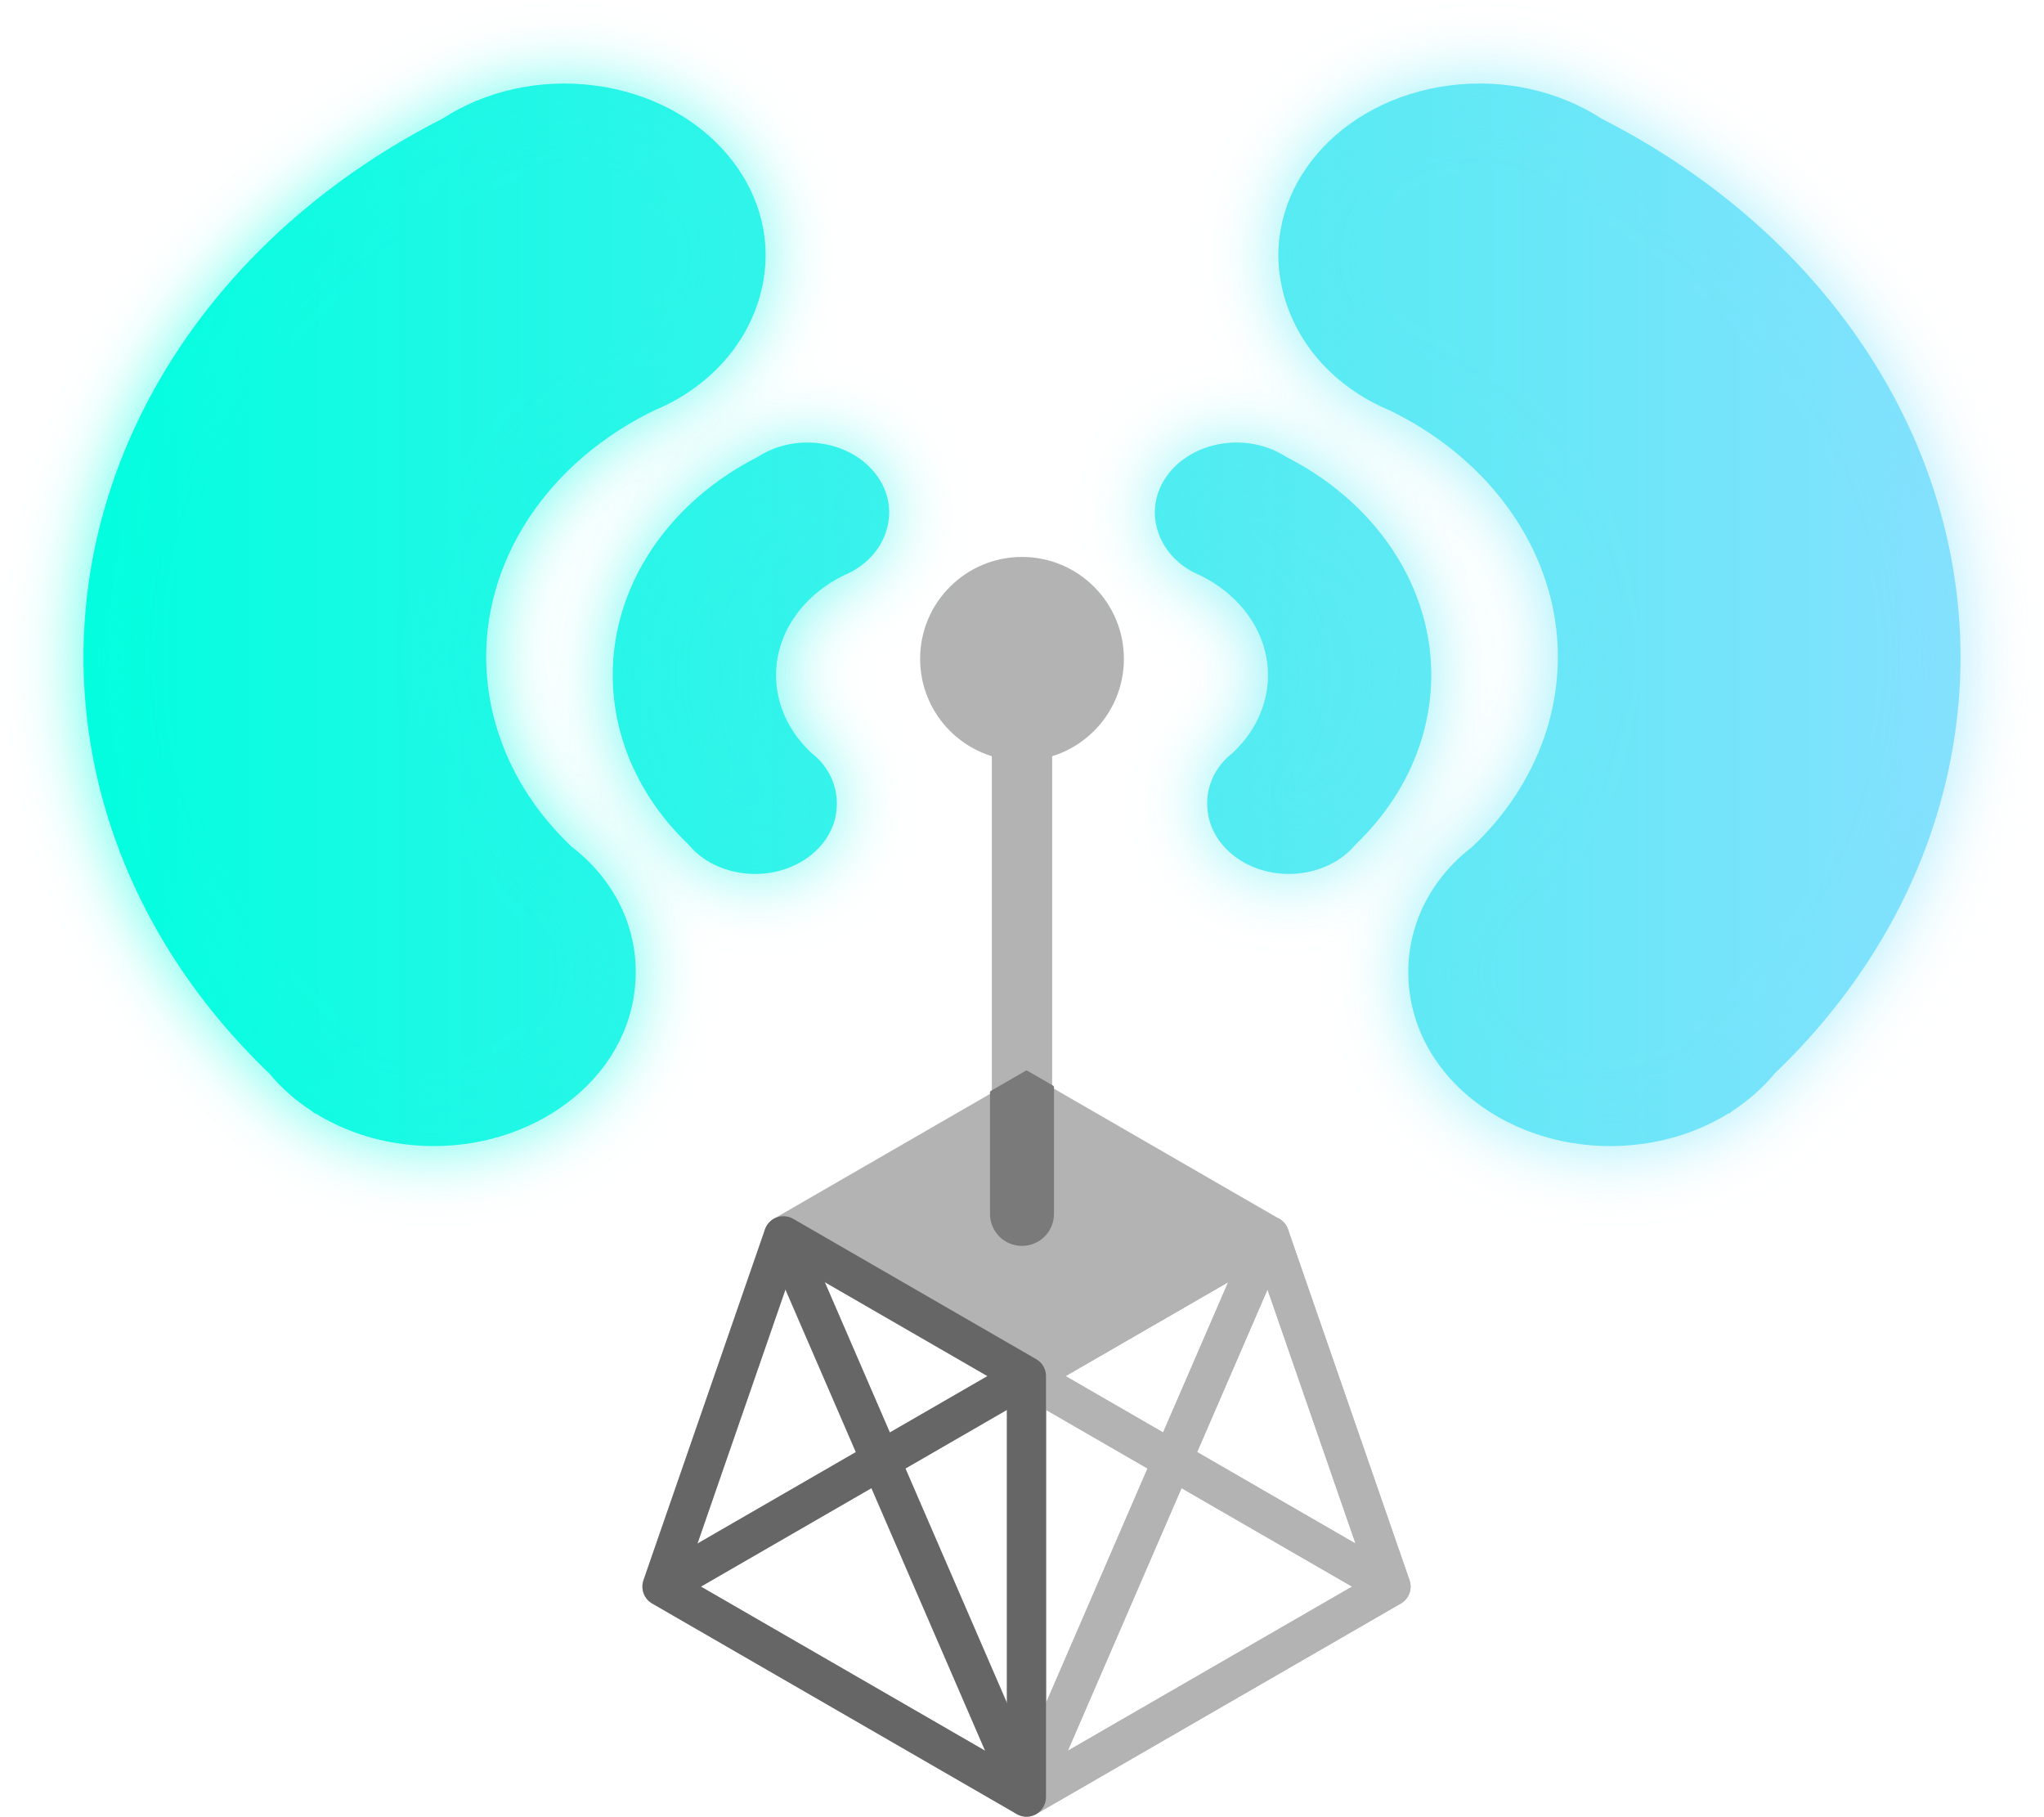
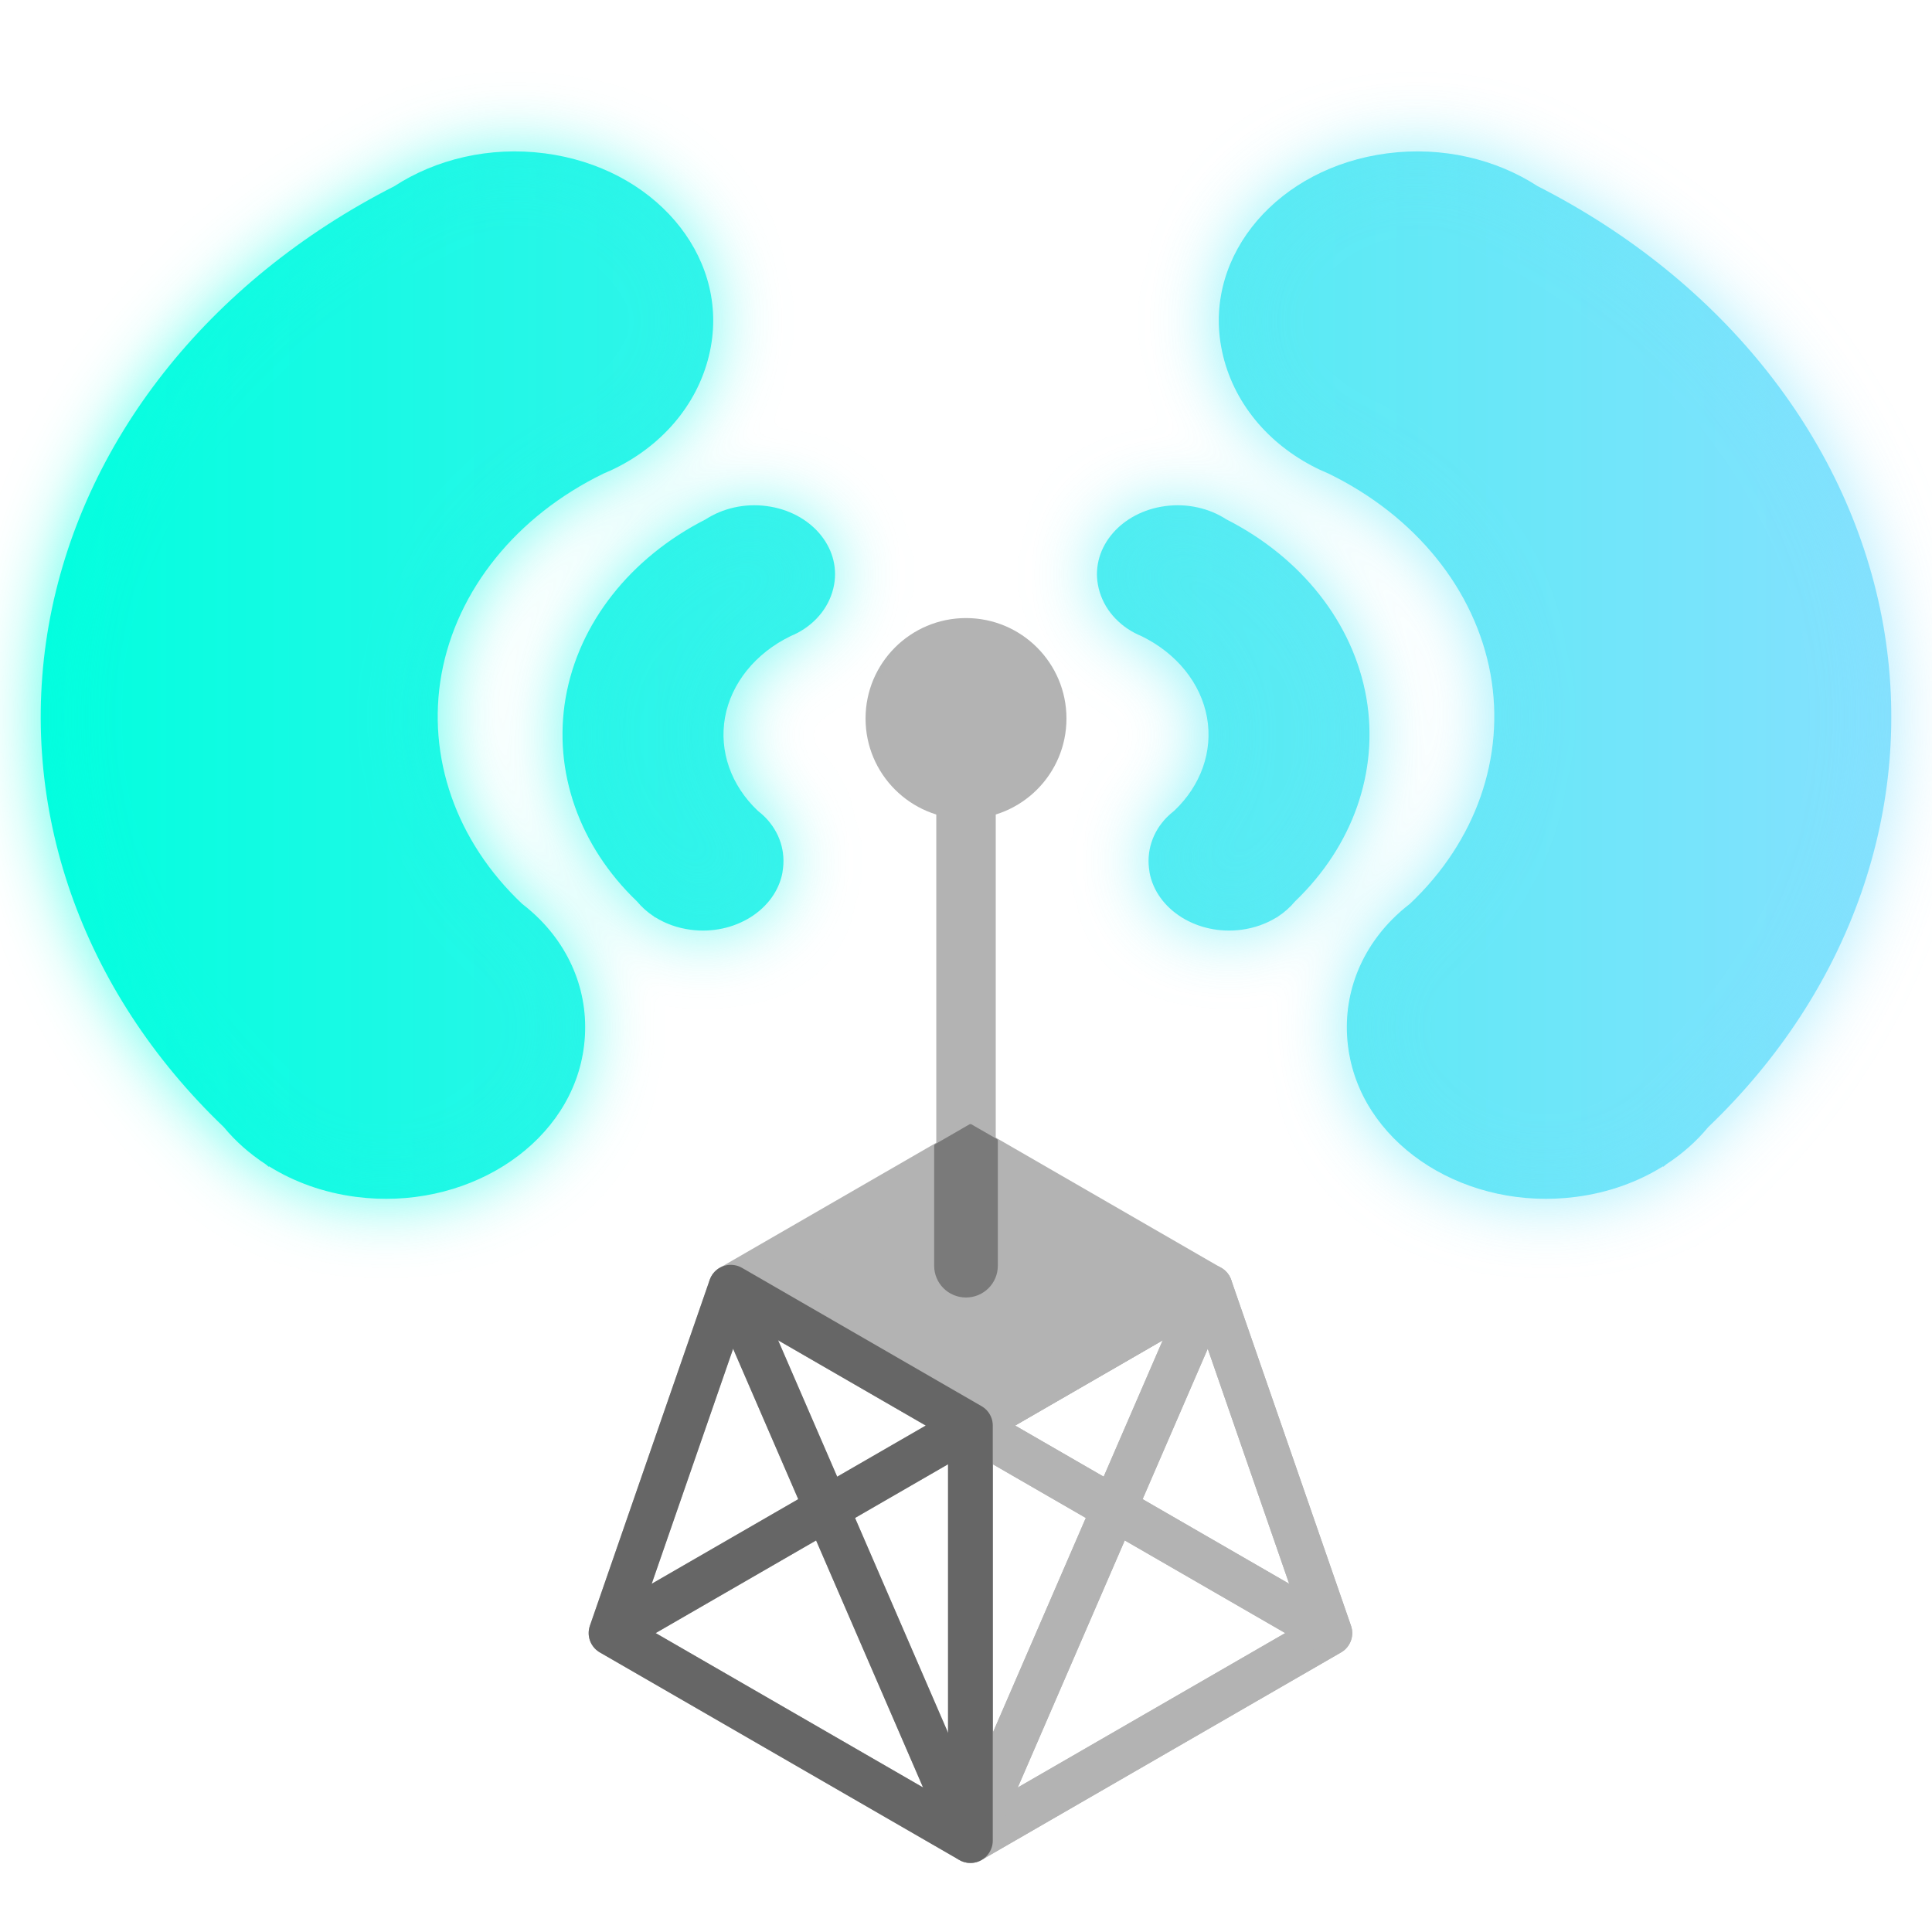
- <svg xmlns="http://www.w3.org/2000/svg" xmlns:xlink="http://www.w3.org/1999/xlink" width="209.562" height="186.224" viewBox="0 0 55.447 49.272" version="1.1" id="svg5" xml:space="preserve">
+ <svg xmlns="http://www.w3.org/2000/svg" xmlns:xlink="http://www.w3.org/1999/xlink" width="173" height="173" viewBox="0 0 45.773 45.773" version="1.1" id="svg5" xml:space="preserve">
  <defs id="defs2">
    <linearGradient id="linearGradient42326">
      <stop style="stop-color:#00ffde;stop-opacity:1;" offset="0" id="stop42322" />
      <stop style="stop-color:#87e0ff;stop-opacity:1;" offset="1" id="stop42324" />
    </linearGradient>
    <rect x="1665.803" y="175.768" width="872.183" height="298.273" id="rect5677" />
    <rect x="1805.619" y="150.468" width="732.368" height="332.894" id="rect5671" />
    <rect x="1665.803" y="175.768" width="872.183" height="298.273" id="rect8036" />
    <rect x="1665.803" y="175.768" width="872.183" height="298.273" id="rect836" />
    <linearGradient xlink:href="#linearGradient42326" id="linearGradient42328" x1="361.137" y1="262.076" x2="374.92" y2="262.076" gradientUnits="userSpaceOnUse" gradientTransform="matrix(3.806712,0,0,3.806712,-999.894,-709.0777)" />
    <rect x="1665.803" y="175.768" width="872.183" height="298.273" id="rect52157" />
    <rect x="1665.803" y="175.768" width="872.183" height="298.273" id="rect52175" />
    <rect x="1665.803" y="175.768" width="872.183" height="298.273" id="rect52345" />
    <filter style="color-interpolation-filters:sRGB" id="filter52623" x="-0.044" y="-0.079" width="1.089" height="1.157">
      <feGaussianBlur stdDeviation="0.944" id="feGaussianBlur52625" />
    </filter>
    <linearGradient xlink:href="#linearGradient42326" id="linearGradient475" gradientUnits="userSpaceOnUse" gradientTransform="matrix(3.806712,0,0,3.806712,-999.894,-709.0777)" x1="361.137" y1="262.076" x2="374.92" y2="262.076" />
  </defs>
-   <g id="layer1" transform="translate(-373.3625,-271.8955)">
-     <rect style="opacity:1;fill:#b3b3b3;fill-opacity:1;fill-rule:evenodd;stroke:none;stroke-width:0.1;stroke-linecap:round;stroke-linejoin:round;stroke-dasharray:none;stroke-opacity:1" id="rect14993" width="15.931" height="1.636" x="-305.638" y="400.268" ry="0.818" transform="rotate(-90)" />
-     <text xml:space="preserve" transform="scale(0.2645833)" id="text5669" style="font-style:normal;font-weight:normal;font-size:40px;line-height:1.25;font-family:sans-serif;white-space:pre;shape-inside:url(#rect5671);display:inline;fill:#000000;fill-opacity:1;stroke:none" />
-     <circle style="opacity:1;fill:#b3b3b3;fill-opacity:1;fill-rule:evenodd;stroke:none;stroke-width:0.101;stroke-linecap:round;stroke-linejoin:round;stroke-dasharray:none;stroke-opacity:0.804" id="path13787" cx="401.086" cy="289.765" r="2.764" />
-     <path id="path41166" style="fill:url(#linearGradient475);fill-opacity:1;fill-rule:evenodd;stroke:none;stroke-width:0.407;stroke-linecap:round;stroke-linejoin:round;stroke-dasharray:none;stroke-opacity:1" d="m 390.539,299.015 c -0.461,2.549 -3.254,4.3 -6.238,3.911 -0.895,-0.116 -1.706,-0.413 -2.39,-0.839 l -0.011,0.011 a 16.984,19.889 89.609 0 1 -0.08,-0.067 c -0.445,-0.29 -0.834,-0.635 -1.153,-1.022 a 16.984,19.889 89.609 0 1 -4.819,-13.813 16.984,19.889 89.609 0 1 9.51,-12.078 c 1.14,-0.741 2.615,-1.102 4.141,-0.903 2.984,0.389 5.028,2.77 4.567,5.318 -0.254,1.405 -1.182,2.581 -2.494,3.276 -0.148,0.079 -0.302,0.151 -0.461,0.217 a 7.698,9.015 89.609 0 0 -4.456,5.514 7.698,9.015 89.609 0 0 2.215,6.321 c 0.177,0.136 0.342,0.282 0.495,0.436 0.98,0.993 1.425,2.333 1.174,3.72 z m 5.499,-5.024 c -0.186,1.035 -1.318,1.745 -2.528,1.586 -0.363,-0.048 -0.692,-0.168 -0.97,-0.341 l -0.004,0.004 a 8.067,6.897 1.1357735e-4 0 1 -0.034,-0.027 c -0.18,-0.118 -0.338,-0.258 -0.468,-0.416 a 8.067,6.897 1.1357735e-4 0 1 -1.962,-5.611 8.067,6.897 1.1357735e-4 0 1 3.851,-4.901 c 0.462,-0.3 1.06,-0.447 1.679,-0.365 1.21,0.159 2.041,1.127 1.855,2.161 -0.102,0.57 -0.478,1.048 -1.01,1.329 -0.06,0.03 -0.123,0.061 -0.187,0.087 a 3.656,3.126 1.2125107e-4 0 0 -1.805,2.238 3.656,3.126 1.2125107e-4 0 0 0.902,2.568 c 0.072,0.056 0.139,0.115 0.201,0.177 0.398,0.404 0.579,0.948 0.478,1.511 z m 15.595,5.024 c 0.461,2.549 3.254,4.3 6.238,3.911 0.895,-0.116 1.706,-0.413 2.39,-0.839 l 0.011,0.011 a 19.889,16.984 0.391 0 0 0.08,-0.067 c 0.445,-0.29 0.834,-0.635 1.153,-1.022 a 19.889,16.984 0.391 0 0 4.819,-13.813 19.889,16.984 0.391 0 0 -9.51,-12.078 c -1.14,-0.741 -2.615,-1.102 -4.141,-0.903 -2.984,0.389 -5.028,2.77 -4.567,5.318 0.254,1.405 1.182,2.581 2.494,3.276 0.148,0.079 0.302,0.151 0.461,0.217 a 9.015,7.698 0.391 0 1 4.456,5.514 9.015,7.698 0.391 0 1 -2.215,6.321 c -0.177,0.136 -0.343,0.282 -0.495,0.436 -0.98,0.993 -1.425,2.333 -1.174,3.72 z m -5.499,-5.024 c 0.186,1.035 1.318,1.745 2.528,1.586 0.363,-0.048 0.692,-0.168 0.97,-0.341 l 0.004,0.004 a 6.897,8.067 90 0 0 0.034,-0.027 c 0.18,-0.118 0.338,-0.258 0.468,-0.416 a 6.897,8.067 90 0 0 1.962,-5.611 6.897,8.067 90 0 0 -3.851,-4.901 c -0.462,-0.3 -1.06,-0.447 -1.679,-0.365 -1.21,0.159 -2.041,1.127 -1.855,2.161 0.102,0.57 0.478,1.048 1.01,1.329 0.06,0.03 0.123,0.061 0.187,0.087 a 3.126,3.656 90 0 1 1.805,2.238 3.126,3.656 90 0 1 -0.902,2.568 c -0.072,0.056 -0.139,0.115 -0.201,0.177 -0.398,0.404 -0.579,0.948 -0.478,1.511 z" />
-     <path style="fill:#b3b3b3;fill-opacity:1;stroke:#b3b3b3;stroke-width:1.058;stroke-linecap:butt;stroke-linejoin:round;stroke-dasharray:none;stroke-opacity:1" d="m 401.208,301.604 -6.593,3.807 6.593,3.807 6.593,-3.807 z" id="path41178" />
-     <path id="rect41188" style="opacity:1;fill:#7a7a7a;fill-opacity:1;fill-rule:evenodd;stroke:#7a7a7a;stroke-width:0.1;stroke-linecap:round;stroke-linejoin:round;stroke-dasharray:none;stroke-opacity:1" d="m 401.208,300.982 -0.94,0.543 -2.3e-4,3.294 c -4e-5,0.453 0.365,0.818 0.818,0.818 0.453,0 0.818,-0.365 0.818,-0.818 l 2.3e-4,-3.436 z" />
-     <path style="fill:none;fill-opacity:1;stroke:#b3b3b3;stroke-width:1.058;stroke-linecap:butt;stroke-linejoin:round;stroke-dasharray:none;stroke-opacity:1" d="m 401.208,309.218 v 11.42 l -9.89,-5.71 3.297,-9.517 z" id="path41196" />
-     <path style="fill:none;fill-opacity:1;stroke:#b3b3b3;stroke-width:1.058;stroke-linecap:butt;stroke-linejoin:round;stroke-dasharray:none;stroke-opacity:1" d="m 407.801,305.411 1.096,3.164 2.201,6.353 -9.89,5.71 v -11.42 z" id="path41198" />
-     <path style="fill:none;stroke:#b3b3b3;stroke-width:1.058;stroke-linecap:butt;stroke-linejoin:miter;stroke-dasharray:none;stroke-opacity:1" d="m 394.614,305.411 6.593,15.227" id="path42222" />
-     <path style="fill:none;stroke:#b3b3b3;stroke-width:1.058;stroke-linecap:butt;stroke-linejoin:miter;stroke-dasharray:none;stroke-opacity:1" d="m 401.208,309.218 -9.89,5.71" id="path42224" />
-     <path style="fill:none;stroke:#b3b3b3;stroke-width:1.058;stroke-linecap:butt;stroke-linejoin:miter;stroke-dasharray:none;stroke-opacity:1" d="m 407.801,305.411 -6.593,15.227" id="path42226" />
-     <path style="fill:none;stroke:#b3b3b3;stroke-width:1.058;stroke-linecap:butt;stroke-linejoin:miter;stroke-dasharray:none;stroke-opacity:1" d="m 411.098,314.928 -9.89,-5.71" id="path42228" />
-     <path style="fill:none;fill-opacity:1;stroke:#b3b3b3;stroke-width:1.058;stroke-linecap:butt;stroke-linejoin:round;stroke-dasharray:none;stroke-opacity:1" d="m 407.801,305.411 1.096,3.164 2.201,6.353 -9.89,5.71 v -11.42 z" id="path42301" />
-     <path style="fill:none;stroke:#b3b3b3;stroke-width:1.058;stroke-linecap:butt;stroke-linejoin:miter;stroke-dasharray:none;stroke-opacity:1" d="m 407.801,305.411 -6.593,15.227" id="path42307" />
-     <path style="fill:none;stroke:#b3b3b3;stroke-width:1.058;stroke-linecap:butt;stroke-linejoin:miter;stroke-dasharray:none;stroke-opacity:1" d="m 411.098,314.928 -9.89,-5.71" id="path42309" />
-     <path style="fill:none;stroke:#666666;stroke-width:1.058;stroke-linecap:butt;stroke-linejoin:miter;stroke-dasharray:none;stroke-opacity:1" d="m 394.614,305.411 6.593,15.227" id="path42303" />
-     <path style="fill:none;stroke:#666666;stroke-width:1.058;stroke-linecap:butt;stroke-linejoin:miter;stroke-dasharray:none;stroke-opacity:1" d="m 401.208,309.218 -9.89,5.71" id="path42305" />
-     <path style="fill:none;fill-opacity:1;stroke:#666666;stroke-width:1.058;stroke-linecap:butt;stroke-linejoin:round;stroke-dasharray:none;stroke-opacity:1" d="m 401.208,309.218 v 11.42 l -9.89,-5.71 3.297,-9.517 z" id="path42299" />
-     <path id="path52621" style="opacity:0.667;fill:url(#linearGradient42328);fill-opacity:1;fill-rule:evenodd;stroke:none;stroke-width:0.407;stroke-linecap:round;stroke-linejoin:round;stroke-dasharray:none;stroke-opacity:1;filter:url(#filter52623)" d="m 390.539,299.015 c -0.461,2.549 -3.254,4.3 -6.238,3.911 -0.895,-0.116 -1.706,-0.413 -2.39,-0.839 l -0.011,0.011 a 16.984,19.889 89.609 0 1 -0.08,-0.067 c -0.445,-0.29 -0.834,-0.635 -1.153,-1.022 a 16.984,19.889 89.609 0 1 -4.819,-13.813 16.984,19.889 89.609 0 1 9.51,-12.078 c 1.14,-0.741 2.615,-1.102 4.141,-0.903 2.984,0.389 5.028,2.77 4.567,5.318 -0.254,1.405 -1.182,2.581 -2.494,3.276 -0.148,0.079 -0.302,0.151 -0.461,0.217 a 7.698,9.015 89.609 0 0 -4.456,5.514 7.698,9.015 89.609 0 0 2.215,6.321 c 0.177,0.136 0.342,0.282 0.495,0.436 0.98,0.993 1.425,2.333 1.174,3.72 z m 5.499,-5.024 c -0.186,1.035 -1.318,1.745 -2.528,1.586 -0.363,-0.048 -0.692,-0.168 -0.97,-0.341 l -0.004,0.004 a 8.067,6.897 1.1357735e-4 0 1 -0.034,-0.027 c -0.18,-0.118 -0.338,-0.258 -0.468,-0.416 a 8.067,6.897 1.1357735e-4 0 1 -1.962,-5.611 8.067,6.897 1.1357735e-4 0 1 3.851,-4.901 c 0.462,-0.3 1.06,-0.447 1.679,-0.365 1.21,0.159 2.041,1.127 1.855,2.161 -0.102,0.57 -0.478,1.048 -1.01,1.329 -0.06,0.03 -0.123,0.061 -0.187,0.087 a 3.656,3.126 1.2125107e-4 0 0 -1.805,2.238 3.656,3.126 1.2125107e-4 0 0 0.902,2.568 c 0.072,0.056 0.139,0.115 0.201,0.177 0.398,0.404 0.579,0.948 0.478,1.511 z m 15.595,5.024 c 0.461,2.549 3.254,4.3 6.238,3.911 0.895,-0.116 1.706,-0.413 2.39,-0.839 l 0.011,0.011 a 19.889,16.984 0.391 0 0 0.08,-0.067 c 0.445,-0.29 0.834,-0.635 1.153,-1.022 a 19.889,16.984 0.391 0 0 4.819,-13.813 19.889,16.984 0.391 0 0 -9.51,-12.078 c -1.14,-0.741 -2.615,-1.102 -4.141,-0.903 -2.984,0.389 -5.028,2.77 -4.567,5.318 0.254,1.405 1.182,2.581 2.494,3.276 0.148,0.079 0.302,0.151 0.461,0.217 a 9.015,7.698 0.391 0 1 4.456,5.514 9.015,7.698 0.391 0 1 -2.215,6.321 c -0.177,0.136 -0.343,0.282 -0.495,0.436 -0.98,0.993 -1.425,2.333 -1.174,3.72 z m -5.499,-5.024 c 0.186,1.035 1.318,1.745 2.528,1.586 0.363,-0.048 0.692,-0.168 0.97,-0.341 l 0.004,0.004 a 6.897,8.067 90 0 0 0.034,-0.027 c 0.18,-0.118 0.338,-0.258 0.468,-0.416 a 6.897,8.067 90 0 0 1.962,-5.611 6.897,8.067 90 0 0 -3.851,-4.901 c -0.462,-0.3 -1.06,-0.447 -1.679,-0.365 -1.21,0.159 -2.041,1.127 -1.855,2.161 0.102,0.57 0.478,1.048 1.01,1.329 0.06,0.03 0.123,0.061 0.187,0.087 a 3.126,3.656 90 0 1 1.805,2.238 3.126,3.656 90 0 1 -0.902,2.568 c -0.072,0.056 -0.139,0.115 -0.201,0.177 -0.398,0.404 -0.579,0.948 -0.478,1.511 z" />
+   <g id="layer1" transform="matrix(0.8610831,0,0,0.8610831,-322.4817,-232.4884)" style="stroke-width:1.161">
+     <rect style="opacity:1;fill:#b3b3b3;fill-opacity:1;fill-rule:evenodd;stroke:none;stroke-width:0.116;stroke-linecap:round;stroke-linejoin:round;stroke-dasharray:none;stroke-opacity:1" id="rect14993" width="15.931" height="1.636" x="-305.638" y="400.268" ry="0.818" transform="rotate(-90)" />
+     <text xml:space="preserve" transform="scale(0.2645833)" id="text5669" style="font-style:normal;font-weight:normal;font-size:40px;line-height:1.25;font-family:sans-serif;white-space:pre;shape-inside:url(#rect5671);display:inline;fill:#000000;fill-opacity:1;stroke:none;stroke-width:1.161" />
+     <circle style="opacity:1;fill:#b3b3b3;fill-opacity:1;fill-rule:evenodd;stroke:none;stroke-width:0.117;stroke-linecap:round;stroke-linejoin:round;stroke-dasharray:none;stroke-opacity:0.804" id="path13787" cx="401.086" cy="289.765" r="2.764" />
+     <path id="path41166" style="fill:url(#linearGradient475);fill-opacity:1;fill-rule:evenodd;stroke:none;stroke-width:0.473;stroke-linecap:round;stroke-linejoin:round;stroke-dasharray:none;stroke-opacity:1" d="m 390.539,299.015 c -0.461,2.549 -3.254,4.3 -6.238,3.911 -0.895,-0.116 -1.706,-0.413 -2.39,-0.839 l -0.011,0.011 a 16.984,19.889 89.609 0 1 -0.08,-0.067 c -0.445,-0.29 -0.834,-0.635 -1.153,-1.022 a 16.984,19.889 89.609 0 1 -4.819,-13.813 16.984,19.889 89.609 0 1 9.51,-12.078 c 1.14,-0.741 2.615,-1.102 4.141,-0.903 2.984,0.389 5.028,2.77 4.567,5.318 -0.254,1.405 -1.182,2.581 -2.494,3.276 -0.148,0.079 -0.302,0.151 -0.461,0.217 a 7.698,9.015 89.609 0 0 -4.456,5.514 7.698,9.015 89.609 0 0 2.215,6.321 c 0.177,0.136 0.342,0.282 0.495,0.436 0.98,0.993 1.425,2.333 1.174,3.72 z m 5.499,-5.024 c -0.186,1.035 -1.318,1.745 -2.528,1.586 -0.363,-0.048 -0.692,-0.168 -0.97,-0.341 l -0.004,0.004 a 8.067,6.897 1.1357735e-4 0 1 -0.034,-0.027 c -0.18,-0.118 -0.338,-0.258 -0.468,-0.416 a 8.067,6.897 1.1357735e-4 0 1 -1.962,-5.611 8.067,6.897 1.1357735e-4 0 1 3.851,-4.901 c 0.462,-0.3 1.06,-0.447 1.679,-0.365 1.21,0.159 2.041,1.127 1.855,2.161 -0.102,0.57 -0.478,1.048 -1.01,1.329 -0.06,0.03 -0.123,0.061 -0.187,0.087 a 3.656,3.126 1.2125107e-4 0 0 -1.805,2.238 3.656,3.126 1.2125107e-4 0 0 0.902,2.568 c 0.072,0.056 0.139,0.115 0.201,0.177 0.398,0.404 0.579,0.948 0.478,1.511 z m 15.595,5.024 c 0.461,2.549 3.254,4.3 6.238,3.911 0.895,-0.116 1.706,-0.413 2.39,-0.839 l 0.011,0.011 a 19.889,16.984 0.391 0 0 0.08,-0.067 c 0.445,-0.29 0.834,-0.635 1.153,-1.022 a 19.889,16.984 0.391 0 0 4.819,-13.813 19.889,16.984 0.391 0 0 -9.51,-12.078 c -1.14,-0.741 -2.615,-1.102 -4.141,-0.903 -2.984,0.389 -5.028,2.77 -4.567,5.318 0.254,1.405 1.182,2.581 2.494,3.276 0.148,0.079 0.302,0.151 0.461,0.217 a 9.015,7.698 0.391 0 1 4.456,5.514 9.015,7.698 0.391 0 1 -2.215,6.321 c -0.177,0.136 -0.343,0.282 -0.495,0.436 -0.98,0.993 -1.425,2.333 -1.174,3.72 z m -5.499,-5.024 c 0.186,1.035 1.318,1.745 2.528,1.586 0.363,-0.048 0.692,-0.168 0.97,-0.341 l 0.004,0.004 a 6.897,8.067 90 0 0 0.034,-0.027 c 0.18,-0.118 0.338,-0.258 0.468,-0.416 a 6.897,8.067 90 0 0 1.962,-5.611 6.897,8.067 90 0 0 -3.851,-4.901 c -0.462,-0.3 -1.06,-0.447 -1.679,-0.365 -1.21,0.159 -2.041,1.127 -1.855,2.161 0.102,0.57 0.478,1.048 1.01,1.329 0.06,0.03 0.123,0.061 0.187,0.087 a 3.126,3.656 90 0 1 1.805,2.238 3.126,3.656 90 0 1 -0.902,2.568 c -0.072,0.056 -0.139,0.115 -0.201,0.177 -0.398,0.404 -0.579,0.948 -0.478,1.511 z" />
+     <path style="fill:#b3b3b3;fill-opacity:1;stroke:#b3b3b3;stroke-width:1.229;stroke-linecap:butt;stroke-linejoin:round;stroke-dasharray:none;stroke-opacity:1" d="m 401.208,301.604 -6.593,3.807 6.593,3.807 6.593,-3.807 z" id="path41178" />
+     <path id="rect41188" style="opacity:1;fill:#7a7a7a;fill-opacity:1;fill-rule:evenodd;stroke:#7a7a7a;stroke-width:0.116;stroke-linecap:round;stroke-linejoin:round;stroke-dasharray:none;stroke-opacity:1" d="m 401.208,300.982 -0.94,0.543 -2.3e-4,3.294 c -4e-5,0.453 0.365,0.818 0.818,0.818 0.453,0 0.818,-0.365 0.818,-0.818 l 2.3e-4,-3.436 z" />
+     <path style="fill:none;fill-opacity:1;stroke:#b3b3b3;stroke-width:1.229;stroke-linecap:butt;stroke-linejoin:round;stroke-dasharray:none;stroke-opacity:1" d="m 401.208,309.218 v 11.42 l -9.89,-5.71 3.297,-9.517 z" id="path41196" />
+     <path style="fill:none;fill-opacity:1;stroke:#b3b3b3;stroke-width:1.229;stroke-linecap:butt;stroke-linejoin:round;stroke-dasharray:none;stroke-opacity:1" d="m 407.801,305.411 1.096,3.164 2.201,6.353 -9.89,5.71 v -11.42 z" id="path41198" />
+     <path style="fill:none;stroke:#b3b3b3;stroke-width:1.229;stroke-linecap:butt;stroke-linejoin:miter;stroke-dasharray:none;stroke-opacity:1" d="m 394.614,305.411 6.593,15.227" id="path42222" />
+     <path style="fill:none;stroke:#b3b3b3;stroke-width:1.229;stroke-linecap:butt;stroke-linejoin:miter;stroke-dasharray:none;stroke-opacity:1" d="m 401.208,309.218 -9.89,5.71" id="path42224" />
+     <path style="fill:none;stroke:#b3b3b3;stroke-width:1.229;stroke-linecap:butt;stroke-linejoin:miter;stroke-dasharray:none;stroke-opacity:1" d="m 407.801,305.411 -6.593,15.227" id="path42226" />
+     <path style="fill:none;stroke:#b3b3b3;stroke-width:1.229;stroke-linecap:butt;stroke-linejoin:miter;stroke-dasharray:none;stroke-opacity:1" d="m 411.098,314.928 -9.89,-5.71" id="path42228" />
+     <path style="fill:none;fill-opacity:1;stroke:#b3b3b3;stroke-width:1.229;stroke-linecap:butt;stroke-linejoin:round;stroke-dasharray:none;stroke-opacity:1" d="m 407.801,305.411 1.096,3.164 2.201,6.353 -9.89,5.71 v -11.42 z" id="path42301" />
+     <path style="fill:none;stroke:#b3b3b3;stroke-width:1.229;stroke-linecap:butt;stroke-linejoin:miter;stroke-dasharray:none;stroke-opacity:1" d="m 407.801,305.411 -6.593,15.227" id="path42307" />
+     <path style="fill:none;stroke:#b3b3b3;stroke-width:1.229;stroke-linecap:butt;stroke-linejoin:miter;stroke-dasharray:none;stroke-opacity:1" d="m 411.098,314.928 -9.89,-5.71" id="path42309" />
+     <path style="fill:none;stroke:#666666;stroke-width:1.229;stroke-linecap:butt;stroke-linejoin:miter;stroke-dasharray:none;stroke-opacity:1" d="m 394.614,305.411 6.593,15.227" id="path42303" />
+     <path style="fill:none;stroke:#666666;stroke-width:1.229;stroke-linecap:butt;stroke-linejoin:miter;stroke-dasharray:none;stroke-opacity:1" d="m 401.208,309.218 -9.89,5.71" id="path42305" />
+     <path style="fill:none;fill-opacity:1;stroke:#666666;stroke-width:1.229;stroke-linecap:butt;stroke-linejoin:round;stroke-dasharray:none;stroke-opacity:1" d="m 401.208,309.218 v 11.42 l -9.89,-5.71 3.297,-9.517 z" id="path42299" />
+     <path id="path52621" style="opacity:0.667;fill:url(#linearGradient42328);fill-opacity:1;fill-rule:evenodd;stroke:none;stroke-width:0.473;stroke-linecap:round;stroke-linejoin:round;stroke-dasharray:none;stroke-opacity:1;filter:url(#filter52623)" d="m 390.539,299.015 c -0.461,2.549 -3.254,4.3 -6.238,3.911 -0.895,-0.116 -1.706,-0.413 -2.39,-0.839 l -0.011,0.011 a 16.984,19.889 89.609 0 1 -0.08,-0.067 c -0.445,-0.29 -0.834,-0.635 -1.153,-1.022 a 16.984,19.889 89.609 0 1 -4.819,-13.813 16.984,19.889 89.609 0 1 9.51,-12.078 c 1.14,-0.741 2.615,-1.102 4.141,-0.903 2.984,0.389 5.028,2.77 4.567,5.318 -0.254,1.405 -1.182,2.581 -2.494,3.276 -0.148,0.079 -0.302,0.151 -0.461,0.217 a 7.698,9.015 89.609 0 0 -4.456,5.514 7.698,9.015 89.609 0 0 2.215,6.321 c 0.177,0.136 0.342,0.282 0.495,0.436 0.98,0.993 1.425,2.333 1.174,3.72 z m 5.499,-5.024 c -0.186,1.035 -1.318,1.745 -2.528,1.586 -0.363,-0.048 -0.692,-0.168 -0.97,-0.341 l -0.004,0.004 a 8.067,6.897 1.1357735e-4 0 1 -0.034,-0.027 c -0.18,-0.118 -0.338,-0.258 -0.468,-0.416 a 8.067,6.897 1.1357735e-4 0 1 -1.962,-5.611 8.067,6.897 1.1357735e-4 0 1 3.851,-4.901 c 0.462,-0.3 1.06,-0.447 1.679,-0.365 1.21,0.159 2.041,1.127 1.855,2.161 -0.102,0.57 -0.478,1.048 -1.01,1.329 -0.06,0.03 -0.123,0.061 -0.187,0.087 a 3.656,3.126 1.2125107e-4 0 0 -1.805,2.238 3.656,3.126 1.2125107e-4 0 0 0.902,2.568 c 0.072,0.056 0.139,0.115 0.201,0.177 0.398,0.404 0.579,0.948 0.478,1.511 z m 15.595,5.024 c 0.461,2.549 3.254,4.3 6.238,3.911 0.895,-0.116 1.706,-0.413 2.39,-0.839 l 0.011,0.011 a 19.889,16.984 0.391 0 0 0.08,-0.067 c 0.445,-0.29 0.834,-0.635 1.153,-1.022 a 19.889,16.984 0.391 0 0 4.819,-13.813 19.889,16.984 0.391 0 0 -9.51,-12.078 c -1.14,-0.741 -2.615,-1.102 -4.141,-0.903 -2.984,0.389 -5.028,2.77 -4.567,5.318 0.254,1.405 1.182,2.581 2.494,3.276 0.148,0.079 0.302,0.151 0.461,0.217 a 9.015,7.698 0.391 0 1 4.456,5.514 9.015,7.698 0.391 0 1 -2.215,6.321 c -0.177,0.136 -0.343,0.282 -0.495,0.436 -0.98,0.993 -1.425,2.333 -1.174,3.72 z m -5.499,-5.024 c 0.186,1.035 1.318,1.745 2.528,1.586 0.363,-0.048 0.692,-0.168 0.97,-0.341 l 0.004,0.004 a 6.897,8.067 90 0 0 0.034,-0.027 c 0.18,-0.118 0.338,-0.258 0.468,-0.416 a 6.897,8.067 90 0 0 1.962,-5.611 6.897,8.067 90 0 0 -3.851,-4.901 c -0.462,-0.3 -1.06,-0.447 -1.679,-0.365 -1.21,0.159 -2.041,1.127 -1.855,2.161 0.102,0.57 0.478,1.048 1.01,1.329 0.06,0.03 0.123,0.061 0.187,0.087 a 3.126,3.656 90 0 1 1.805,2.238 3.126,3.656 90 0 1 -0.902,2.568 c -0.072,0.056 -0.139,0.115 -0.201,0.177 -0.398,0.404 -0.579,0.948 -0.478,1.511 z" />
  </g>
</svg>
